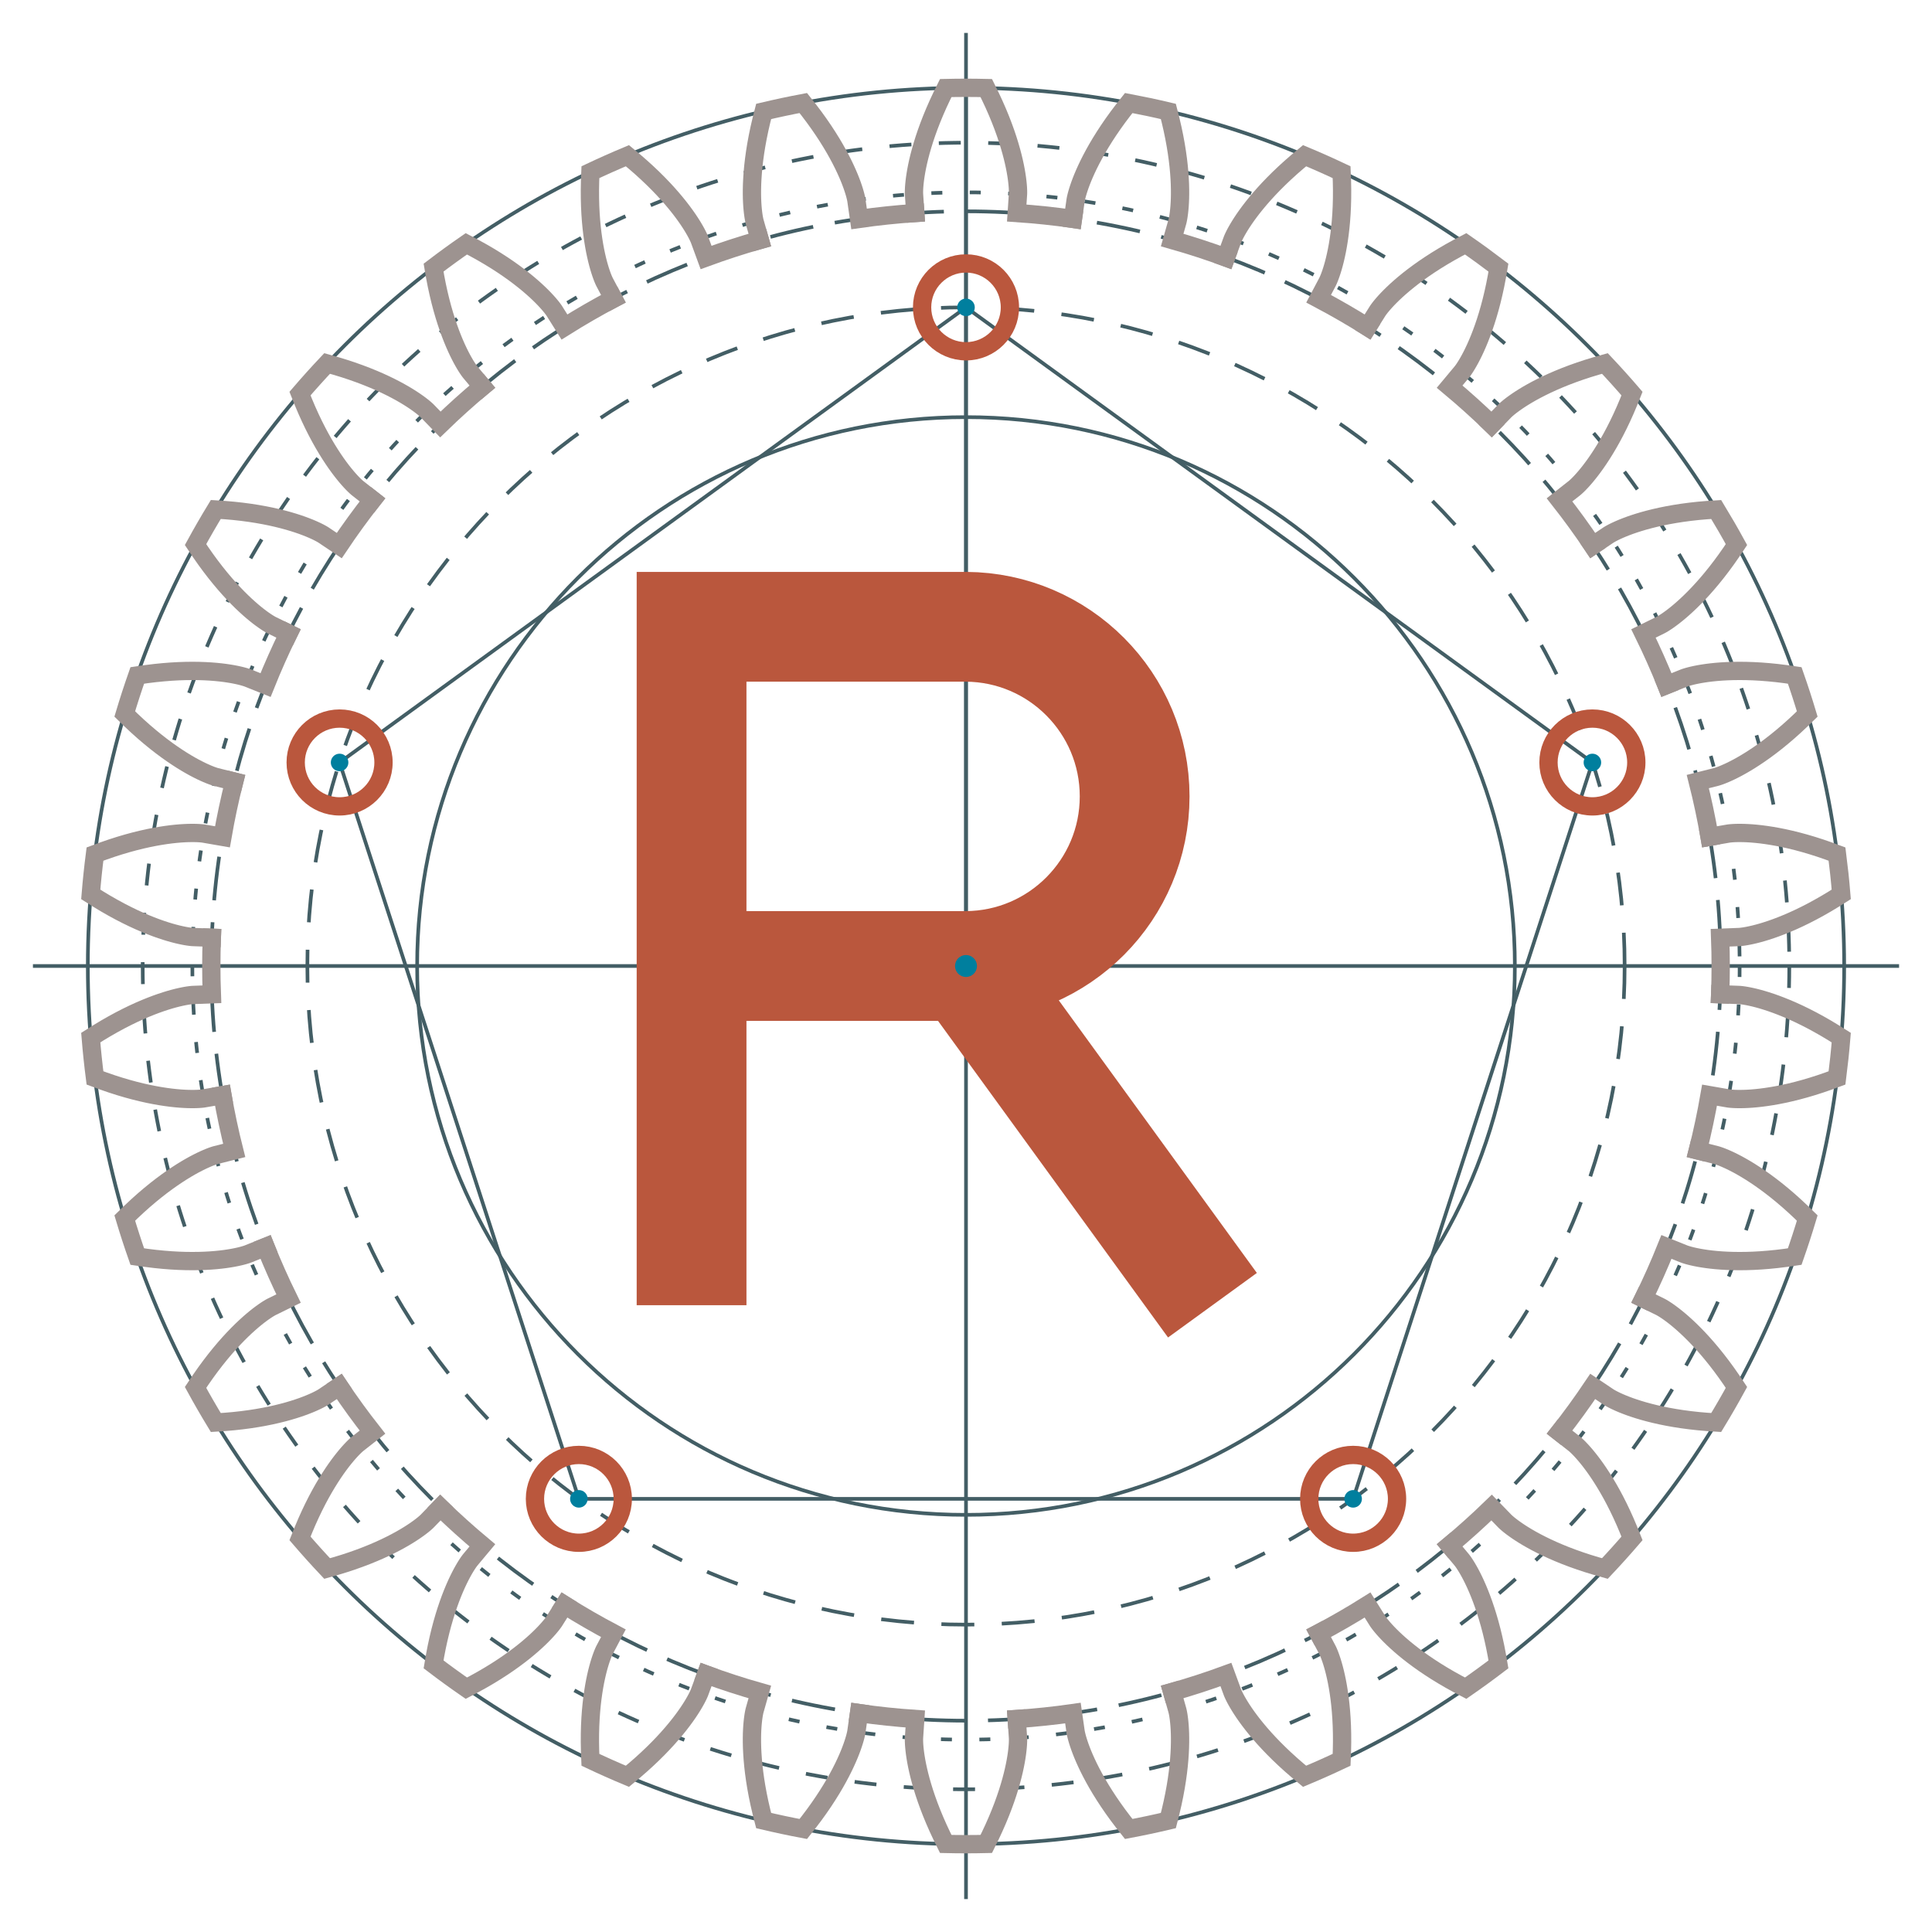
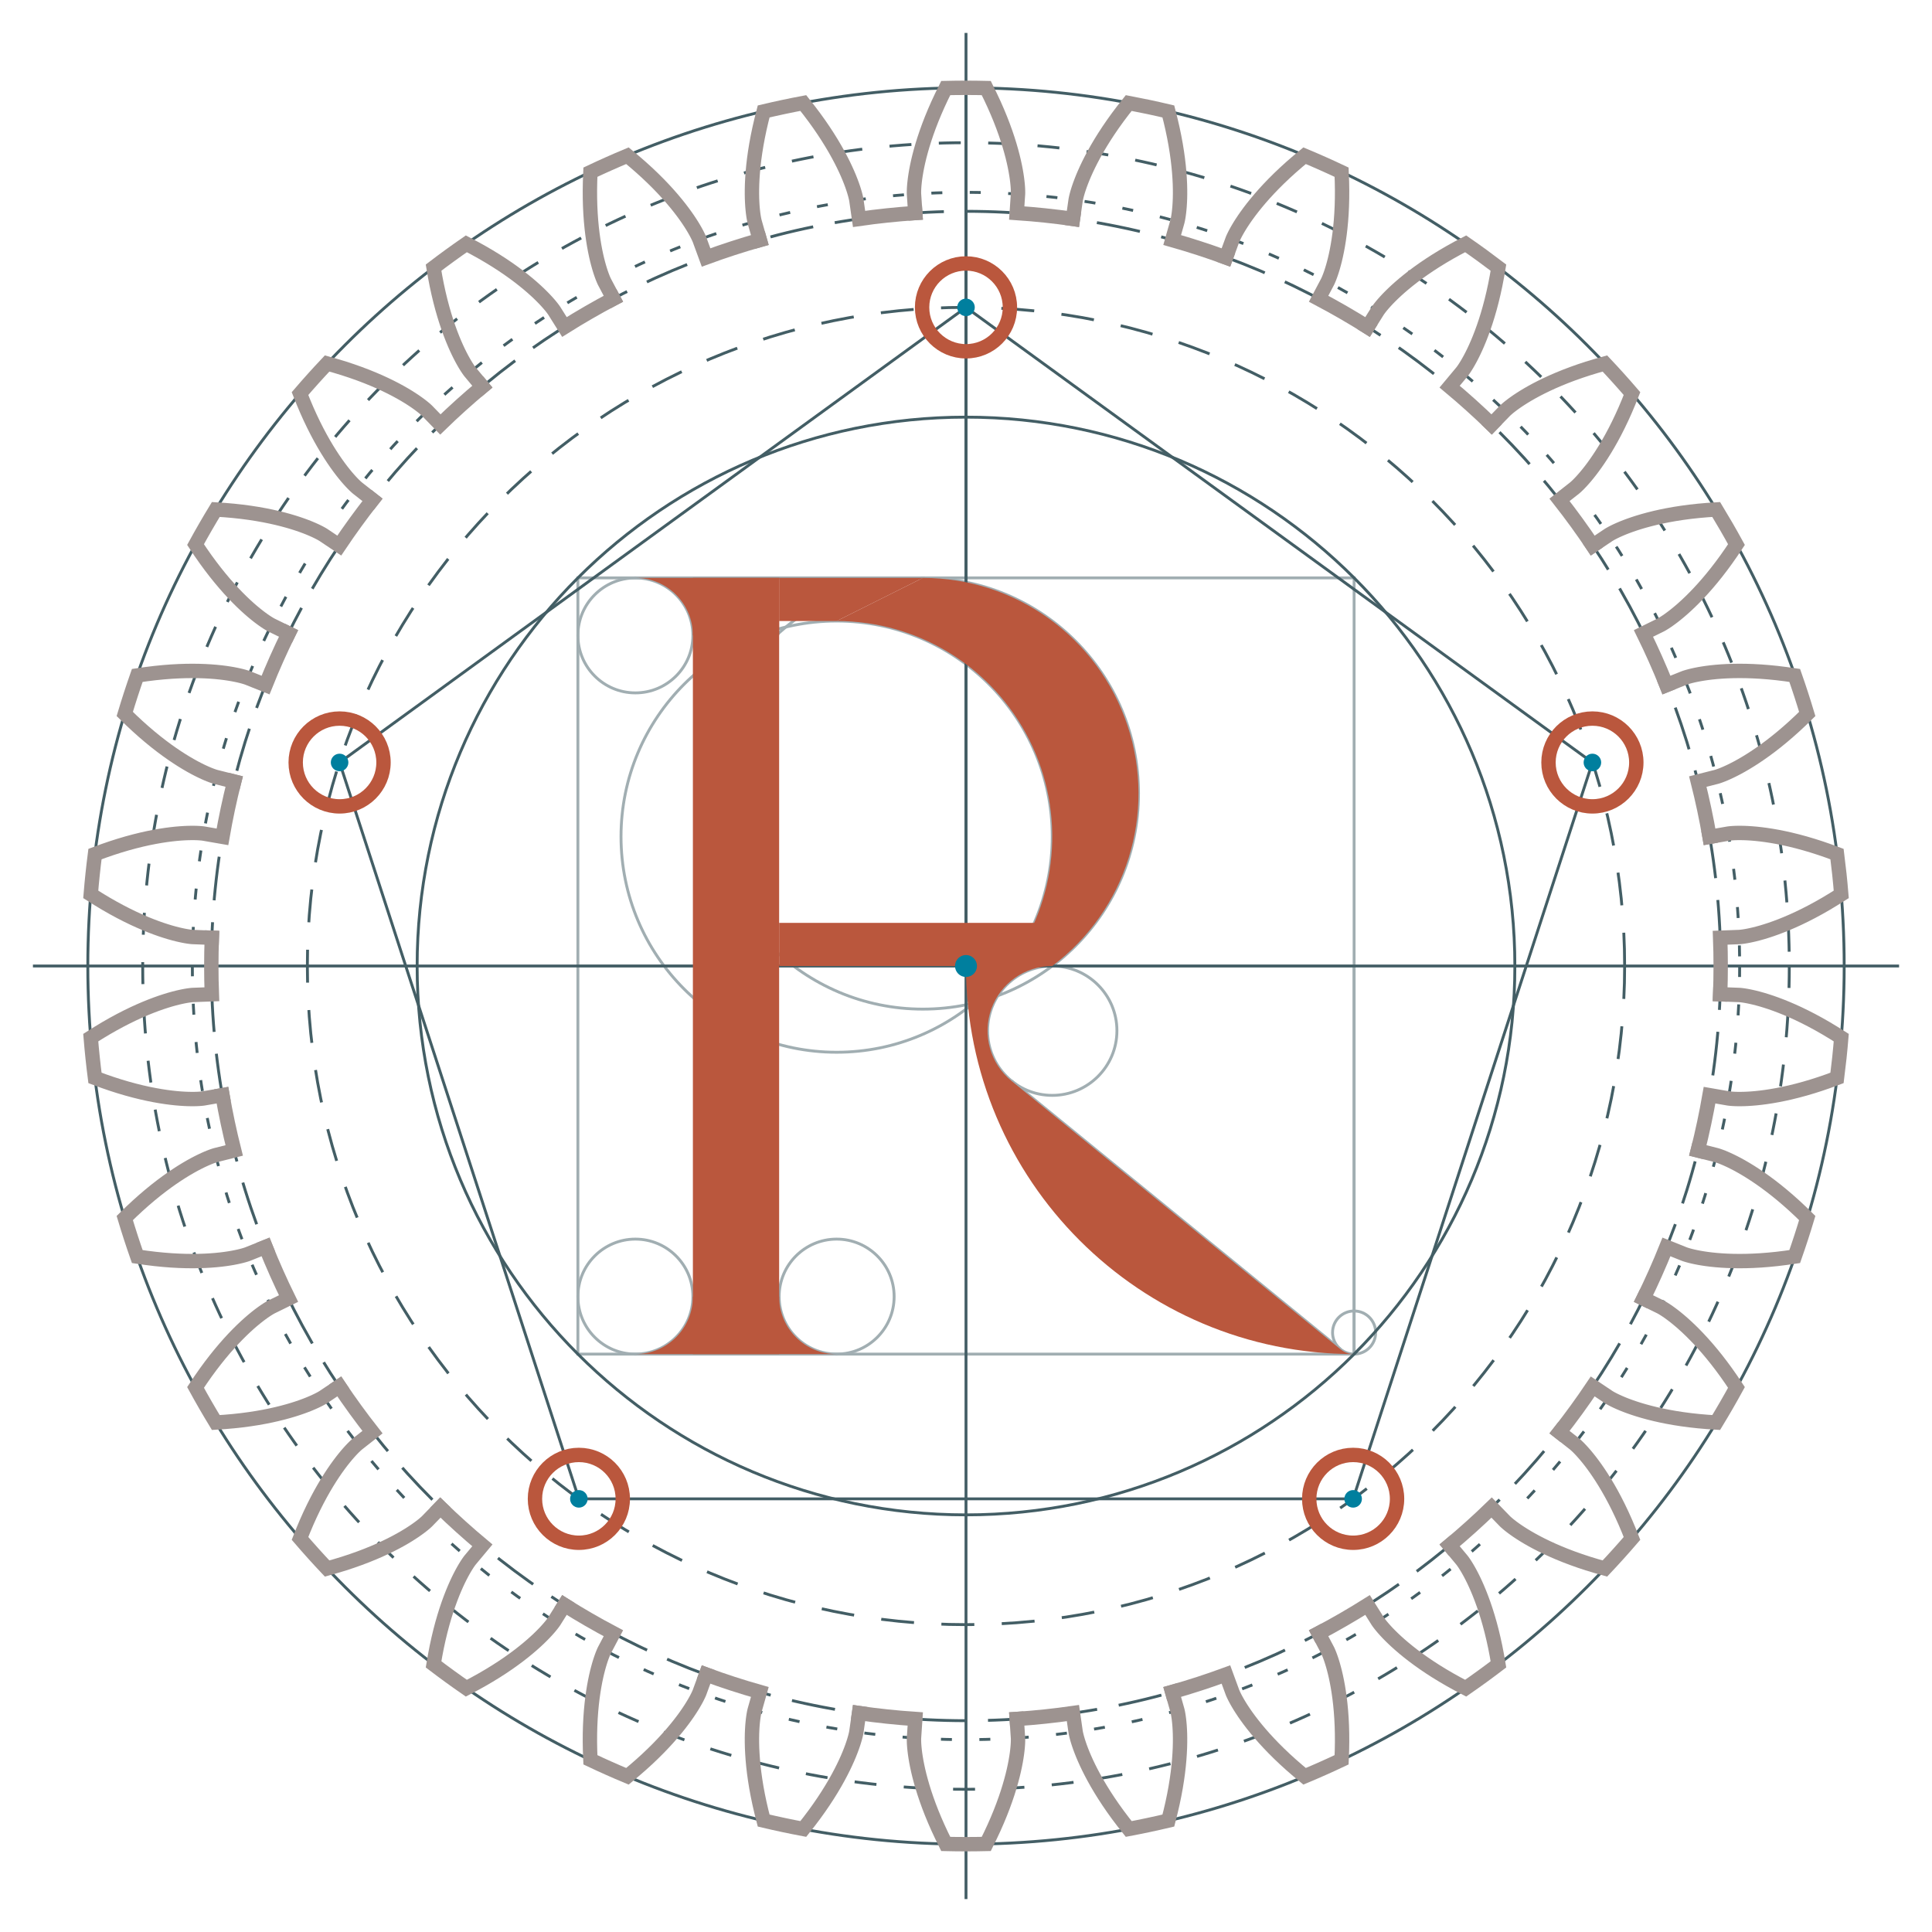
<svg xmlns="http://www.w3.org/2000/svg" width="1024" height="1024" viewBox="-176 -176 352 352" role="img" aria-labelledby="title desc">
-   <style>.primary{stroke:#9d9390}.accent{stroke:#ba573d}.signal{fill:#007f9e}.guide{stroke:#435e65}</style>
+   <style>.primary{stroke:#9d9390}.accent{stroke:#ba573d}.accent-fill{fill:#ba573d}.signal{fill:#007f9e}.guide{stroke:#435e65}</style>
  <defs>
    <path id="tooth" d="M -9.242,-137.189 L -9.474,-140.635 L -9.476,-140.67 L -9.479,-140.776 L -9.481,-140.953 L -9.478,-141.2 L -9.468,-141.517 L -9.446,-141.905 L -9.41,-142.362 L -9.356,-142.889 L -9.283,-143.485 L -9.185,-144.148 L -9.062,-144.879 L -8.908,-145.677 L -8.722,-146.539 L -8.5,-147.466 L -8.239,-148.456 L -7.937,-149.508 L -7.591,-150.62 L -7.197,-151.791 L -6.753,-153.019 L -6.256,-154.303 L -5.703,-155.641 L -5.093,-157.03 L -4.421,-158.47 L -3.687,-159.958 A 160 160 0 0 1 3.687,-159.958 L 4.421,-158.47 L 5.093,-157.03 L 5.703,-155.641 L 6.256,-154.303 L 6.753,-153.019 L 7.197,-151.791 L 7.591,-150.62 L 7.937,-149.508 L 8.239,-148.456 L 8.5,-147.466 L 8.722,-146.539 L 8.908,-145.677 L 9.062,-144.879 L 9.185,-144.148 L 9.283,-143.485 L 9.356,-142.889 L 9.41,-142.362 L 9.446,-141.905 L 9.468,-141.517 L 9.478,-141.2 L 9.481,-140.953 L 9.479,-140.776 L 9.476,-140.67 L 9.474,-140.635 L 9.242,-137.189 A 137.5 137.5 0 0 1 19.483,-136.113" />
  </defs>
-   <g class="guide" fill="none" stroke-width="0.667">
+   <g class="guide" fill="none" stroke-width="0.524">
    <path d="M -170 0 H 170 M 0 -170 V 170" />
    <circle r="160" />
    <circle r="150" stroke-dasharray="4 5" />
    <circle r="140.954" stroke-dasharray="2 5" />
    <circle r="137.5" stroke-dasharray="8 4" />
    <circle r="100" />
    <circle r="120" stroke-dasharray="6 5" />
    <polygon points="0,-120 114.127,-37.082 70.534,97.082 -70.534,97.082 -114.127,-37.082" />
    <path d="M 0 0 L 0,-160" />
+     <g opacity="0.5">
+       <rect x="-70.711" y="-70.711" width="141.421" height="141.421" />
+       <path d="M -70.711 0 H 70.711 M 0 0 L 70.711,0 M 70.711,0 L 70.711,70.711" />
+       <circle cx="-7.857" cy="-31.427" r="39.284" />
+       <circle cx="-23.57" cy="-23.57" r="39.284" />
+       <circle cx="-60.235" cy="-60.235" r="10.476" />
+       <circle cx="-60.235" cy="60.235" r="10.476" />
+       <circle cx="-23.57" cy="60.235" r="10.476" />
+       <circle cx="15.713" cy="11.785" r="11.785" />
+       <circle cx="70.711" cy="66.782" r="3.928" />
+       <path d="M 8.265,20.918 L 68.228,69.826" />
+     </g>
  </g>
-   <g class="primary" fill="none" stroke-width="3.333" stroke-linecap="square" stroke-linejoin="miter">
+   <g class="primary" fill="none" stroke-width="2.619" stroke-linecap="square" stroke-linejoin="miter">
    <use href="#tooth" transform="rotate(0)" />
    <use href="#tooth" transform="rotate(12)" />
    <use href="#tooth" transform="rotate(24)" />
    <use href="#tooth" transform="rotate(36)" />
    <use href="#tooth" transform="rotate(48)" />
    <use href="#tooth" transform="rotate(60)" />
    <use href="#tooth" transform="rotate(72)" />
    <use href="#tooth" transform="rotate(84)" />
    <use href="#tooth" transform="rotate(96)" />
    <use href="#tooth" transform="rotate(108)" />
    <use href="#tooth" transform="rotate(120)" />
    <use href="#tooth" transform="rotate(132)" />
    <use href="#tooth" transform="rotate(144)" />
    <use href="#tooth" transform="rotate(156)" />
    <use href="#tooth" transform="rotate(168)" />
    <use href="#tooth" transform="rotate(180)" />
    <use href="#tooth" transform="rotate(192)" />
    <use href="#tooth" transform="rotate(204)" />
    <use href="#tooth" transform="rotate(216)" />
    <use href="#tooth" transform="rotate(228)" />
    <use href="#tooth" transform="rotate(240)" />
    <use href="#tooth" transform="rotate(252)" />
    <use href="#tooth" transform="rotate(264)" />
    <use href="#tooth" transform="rotate(276)" />
    <use href="#tooth" transform="rotate(288)" />
    <use href="#tooth" transform="rotate(300)" />
    <use href="#tooth" transform="rotate(312)" />
    <use href="#tooth" transform="rotate(324)" />
    <use href="#tooth" transform="rotate(336)" />
    <use href="#tooth" transform="rotate(348)" />
  </g>
-   <g class="accent" fill="none" stroke-width="3.333" stroke-linecap="butt" stroke-linejoin="miter">
+   <g class="accent" fill="none" stroke-width="2.619" stroke-linecap="butt" stroke-linejoin="miter">
    <circle cx="0" cy="-120" r="8" />
    <circle cx="114.127" cy="-37.082" r="8" />
    <circle cx="70.534" cy="97.082" r="8" />
    <circle cx="-70.534" cy="97.082" r="8" />
    <circle cx="-114.127" cy="-37.082" r="8" />
-     <path d="M -50 61.803 V -61.803 H 0 A 30.902 30.902 0 0 1 0 0 H -50 M 0 0 L 44.903 61.803" stroke-width="20" />
+   </g>
+   <g class="accent-fill" stroke="none" fill-rule="nonzero">
+     <path d="M -49.759,-70.711 H -34.046 V 70.711 H -49.759 Z" />
+     <path d="M -70.711,-70.711 H -34.046 V -60.235 H -49.759 A 10.476 10.476 0 0 0 -60.235,-70.711 H -70.711 Z" />
+     <path d="M -49.759,60.235 A 10.476 10.476 0 0 1 -60.235,70.711 H -23.57 A 10.476 10.476 0 0 1 -34.046,60.235 H -49.759 Z" />
+     <path d="M -34.046,-70.711 L -7.857,-70.711 L -23.57,-62.854 L -34.046,-62.854 Z" />
+     <path d="M -7.857,-70.711 A 39.284 39.284 0 0 1 15.713,0 L 7.857,0 A 39.284 39.284 0 0 0 -23.57,-62.854 Z" />
+     <path d="M -34.046,-7.857 H 15.713 V 0 H -34.046 Z" />
+     <path d="M 0,0 A 70.711 70.711 0 0 0 70.711,70.711 A 3.928 3.928 0 0 1 68.228,69.826 L 8.265,20.918 A 11.785 11.785 0 0 1 15.713,0 L 0,0 Z" />
  </g>
  <g class="signal">
    <circle cx="0" cy="-120" r="1.6" />
    <circle cx="114.127" cy="-37.082" r="1.6" />
    <circle cx="70.534" cy="97.082" r="1.6" />
    <circle cx="-70.534" cy="97.082" r="1.6" />
    <circle cx="-114.127" cy="-37.082" r="1.6" />
    <circle r="2" />
  </g>
</svg>
